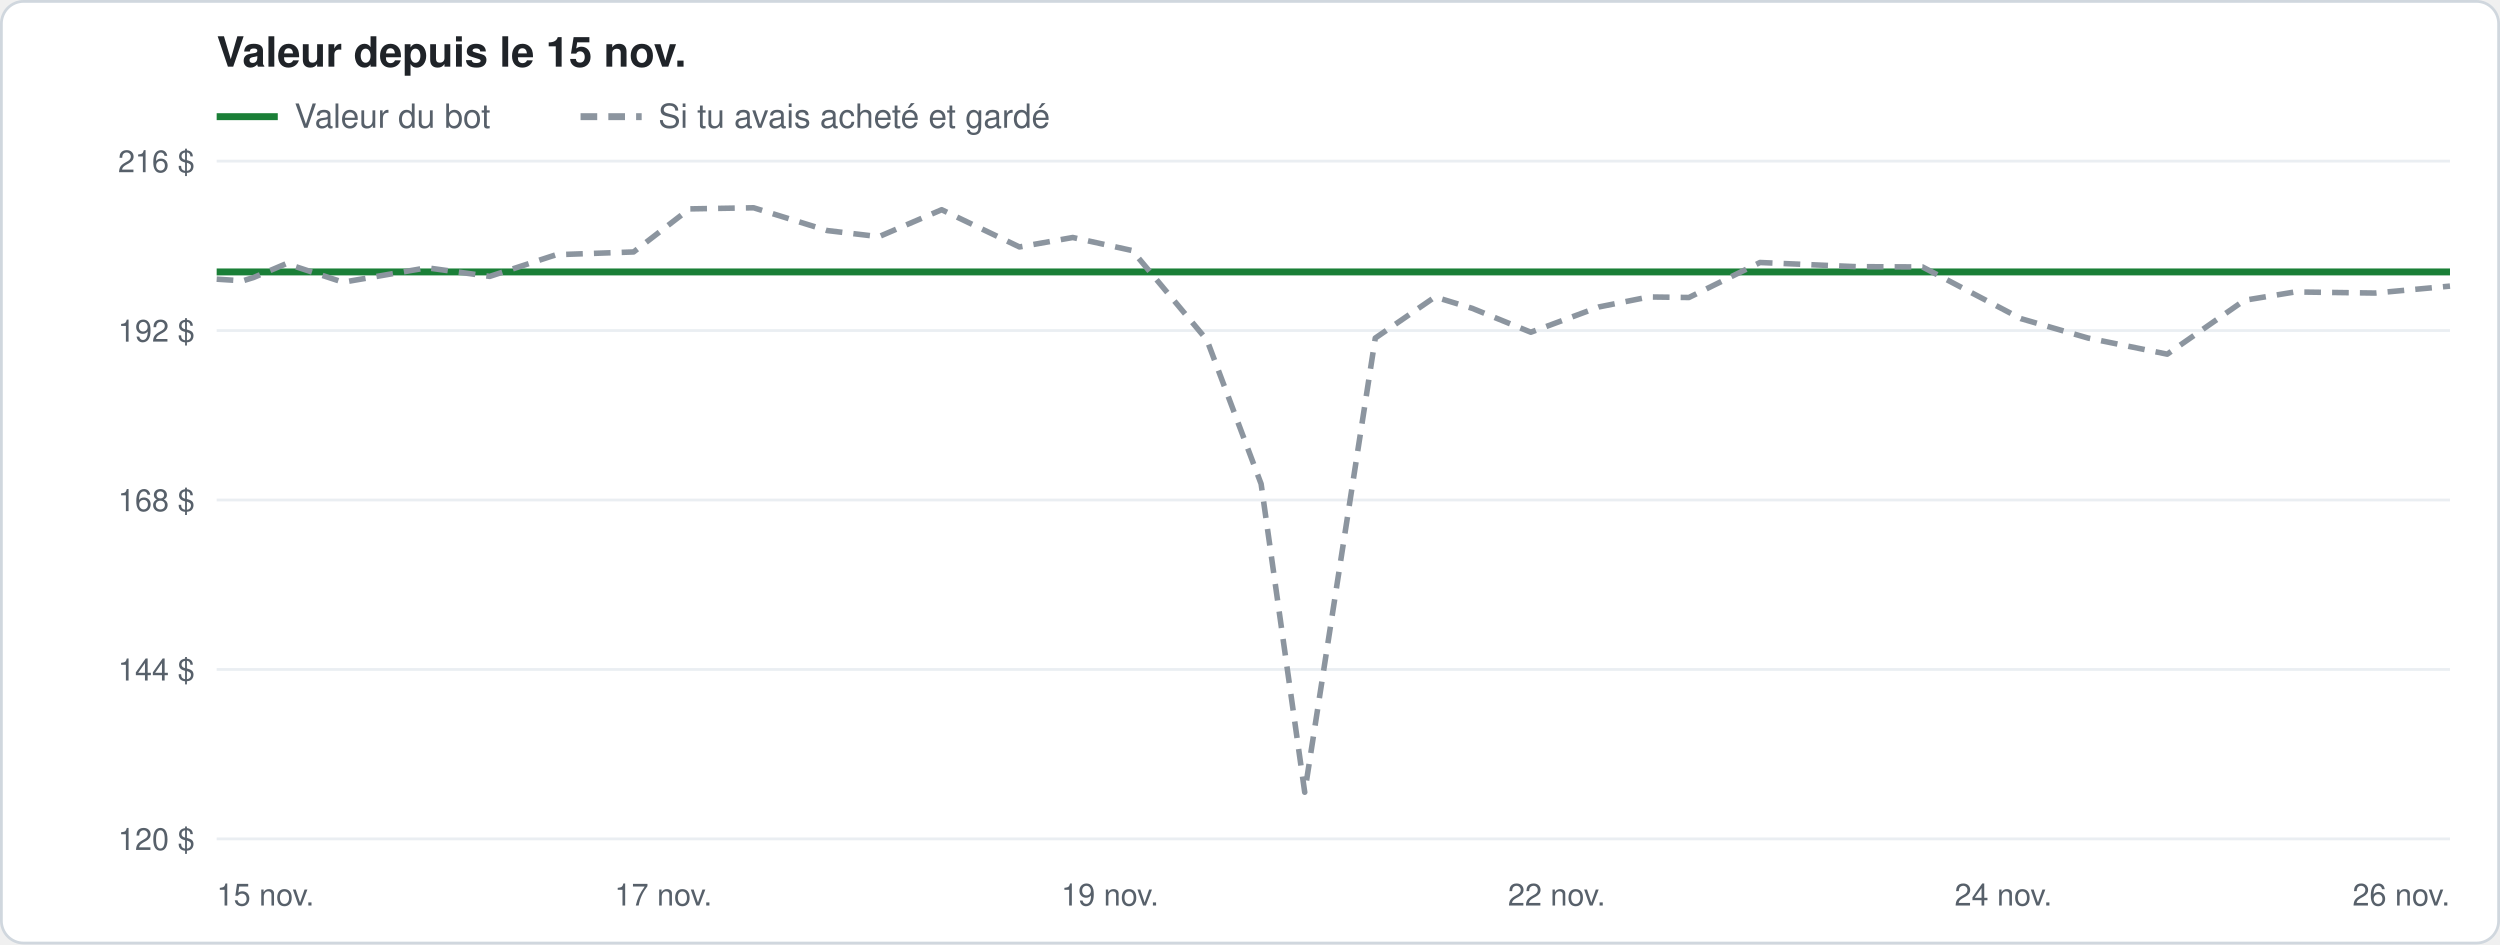
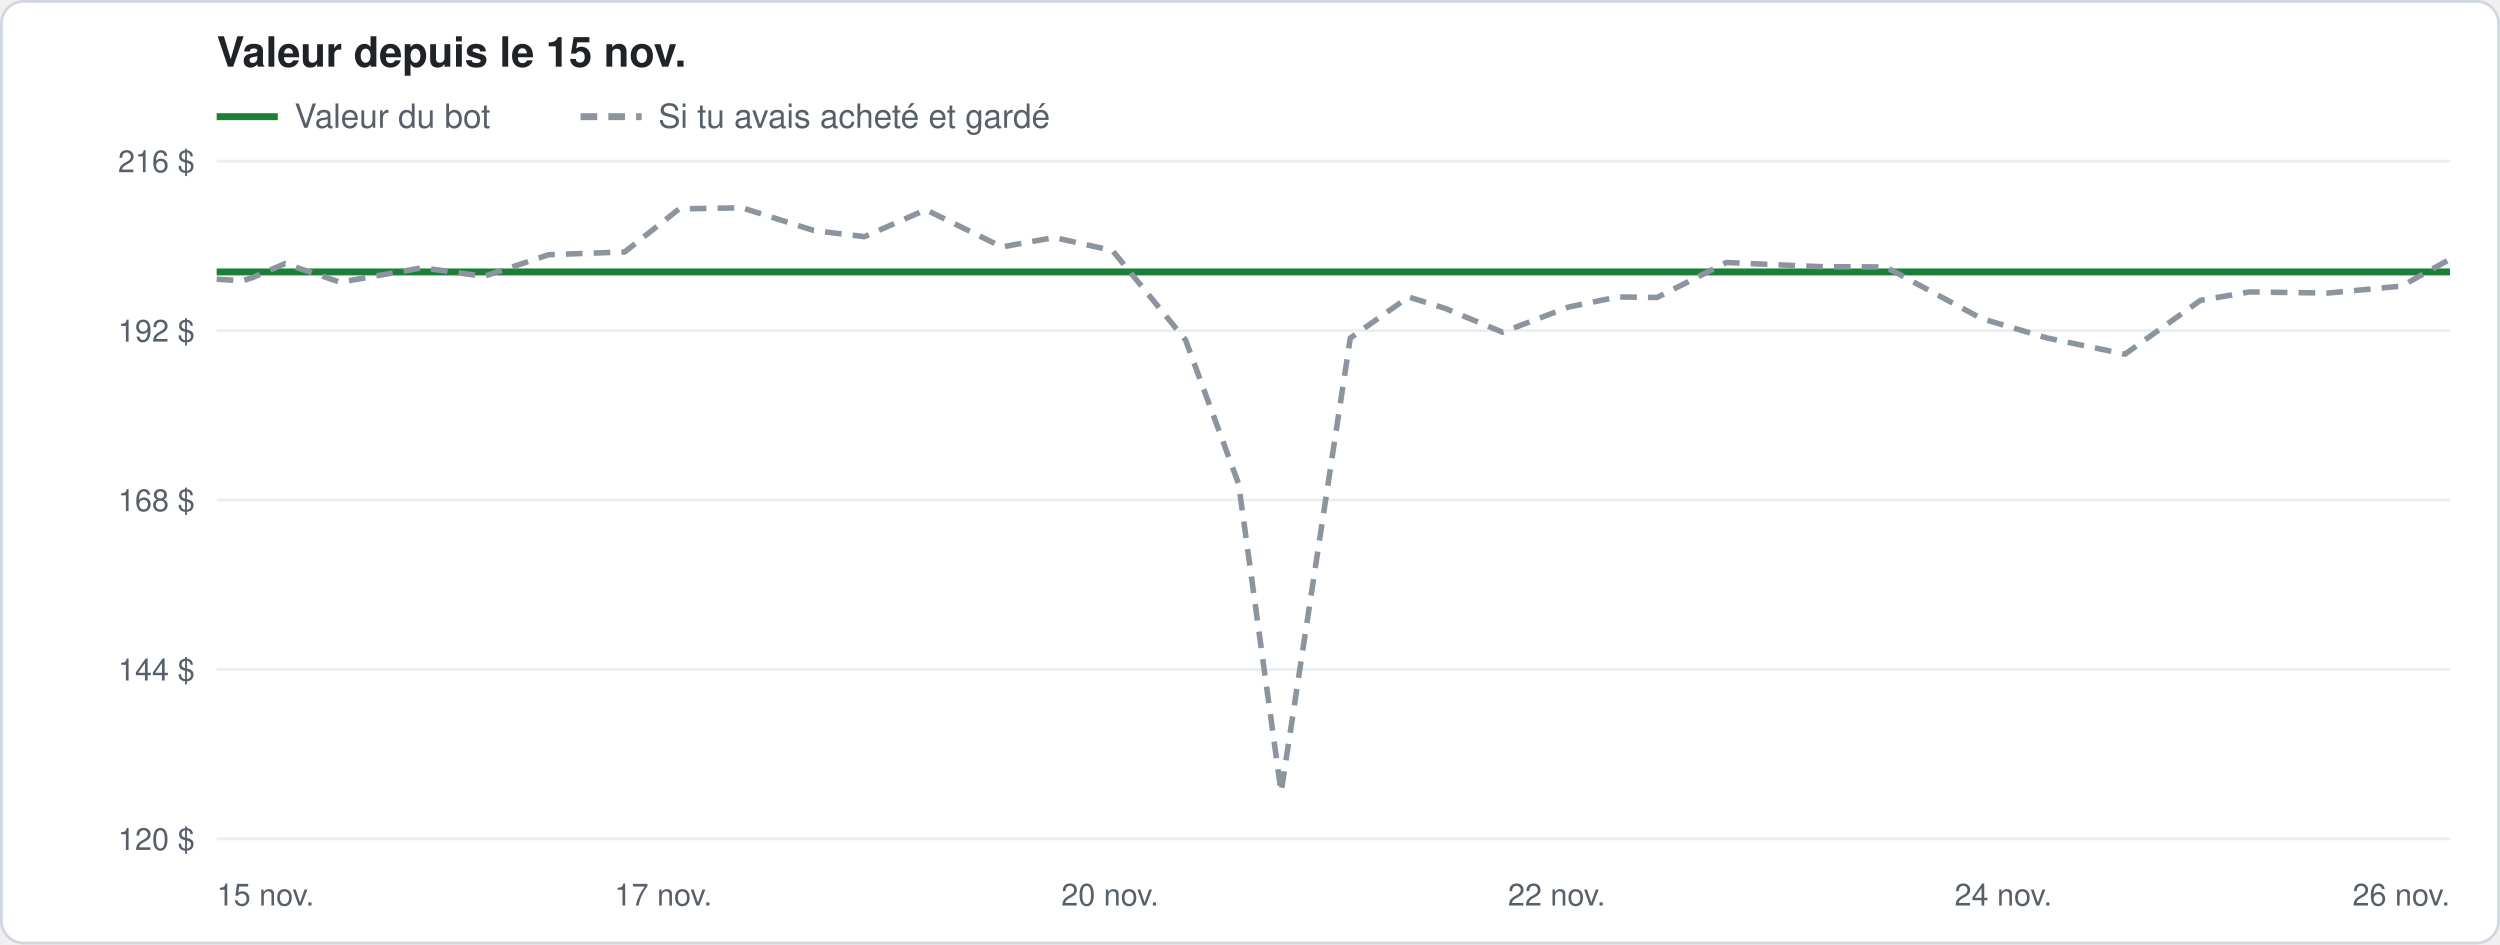
<svg xmlns="http://www.w3.org/2000/svg" width="900" height="340" viewBox="0 0 900 340" font-family="-apple-system, Segoe UI, Helvetica, Arial, sans-serif">
  <rect x="0.5" y="0.5" width="899" height="339" rx="8" fill="#ffffff" stroke="#d0d7de" />
  <text x="78" y="24" font-size="15" font-weight="600" fill="#1f2328">Valeur depuis le 15 nov.</text>
  <line x1="78" y1="42" x2="100" y2="42" stroke="#1a7f37" stroke-width="2.5" />
  <text x="106" y="46" font-size="12" fill="#57606a">Valeur du bot</text>
  <line x1="209" y1="42" x2="231" y2="42" stroke="#8c959f" stroke-width="2.5" stroke-dasharray="6 4" />
  <text x="237" y="46" font-size="12" fill="#57606a">Si tu avais acheté et gardé</text>
  <line x1="78" y1="302.0" x2="882" y2="302.0" stroke="#eaeef2" />
  <text x="70" y="306.0" font-size="11" fill="#57606a" text-anchor="end">120 $</text>
  <line x1="78" y1="241.0" x2="882" y2="241.0" stroke="#eaeef2" />
  <text x="70" y="245.0" font-size="11" fill="#57606a" text-anchor="end">144 $</text>
  <line x1="78" y1="180.0" x2="882" y2="180.0" stroke="#eaeef2" />
  <text x="70" y="184.0" font-size="11" fill="#57606a" text-anchor="end">168 $</text>
  <line x1="78" y1="119.0" x2="882" y2="119.0" stroke="#eaeef2" />
  <text x="70" y="123.0" font-size="11" fill="#57606a" text-anchor="end">192 $</text>
  <line x1="78" y1="58.0" x2="882" y2="58.0" stroke="#eaeef2" />
  <text x="70" y="62.0" font-size="11" fill="#57606a" text-anchor="end">216 $</text>
  <text x="78.0" y="326" font-size="11" fill="#57606a" text-anchor="start">15 nov.</text>
  <text x="238.8" y="326" font-size="11" fill="#57606a" text-anchor="middle">17 nov.</text>
-   <text x="399.6" y="326" font-size="11" fill="#57606a" text-anchor="middle">19 nov.</text>
+   <text x="399.6" y="326" font-size="11" fill="#57606a" text-anchor="middle">20 nov.</text>
  <text x="560.4" y="326" font-size="11" fill="#57606a" text-anchor="middle">22 nov.</text>
  <text x="721.2" y="326" font-size="11" fill="#57606a" text-anchor="middle">24 nov.</text>
  <text x="882.0" y="326" font-size="11" fill="#57606a" text-anchor="end">26 nov.</text>
-   <polyline points="78.0,97.9 87.4,97.9 91.3,97.9 103.1,97.9 123.5,97.9 153.7,97.9 176.3,97.9 200.2,97.9 228.1,97.9 248.2,97.9 271.3,97.9 297.8,97.9 316.4,97.9 339.0,97.9 367.0,97.9 386.2,97.9 407.6,97.9 434.5,97.9 454.0,97.9 469.7,97.9 495.1,97.9 516.6,97.9 530.0,97.9 551.1,97.9 575.6,97.9 593.6,97.9 608.0,97.9 633.6,97.9 668.3,97.9 692.1,97.9 727.5,97.9 751.7,97.9 780.2,97.9 808.0,97.9 826.2,97.9 855.0,97.9 882.0,97.9" fill="none" stroke="#1a7f37" stroke-width="2.5" stroke-linejoin="round" />
-   <polyline points="78.0,100.5 87.4,101.1 91.3,99.9 103.1,94.9 123.5,101.6 153.7,96.4 176.3,99.5 200.2,91.7 228.1,90.7 248.2,75.2 271.3,74.8 297.8,83.0 316.4,85.2 339.0,75.5 367.0,88.9 386.2,85.5 407.6,90.2 434.5,122.4 454.0,174.2 469.7,285.2 495.1,121.7 516.6,106.9 530.0,111.0 551.1,119.6 575.6,110.5 593.6,106.9 608.0,107.1 633.6,94.5 668.3,96.0 692.1,96.1 727.5,114.7 751.7,121.7 780.2,127.5 808.0,108.1 826.2,105.1 855.0,105.5 882.0,103.0" fill="none" stroke="#8c959f" stroke-width="2" stroke-linejoin="round" stroke-dasharray="6 4" />
+   <polyline points="78.0,97.9 87.2,97.9 91.0,97.9 102.6,97.9 122.5,97.9 152.0,97.9 174.2,97.9 197.5,97.9 224.9,97.9 244.5,97.9 267.1,97.9 293.0,97.9 311.2,97.9 333.3,97.9 360.7,97.9 379.5,97.9 400.5,97.9 426.8,97.9 445.9,97.9 461.2,97.9 486.1,97.9 507.1,97.9 520.2,97.9 540.9,97.9 564.8,97.9 582.4,97.9 596.5,97.9 621.5,97.9 655.5,97.9 678.8,97.9 713.4,97.9 737.1,97.9 765.0,97.9 792.2,97.9 809.9,97.9 838.1,97.9 864.6,97.9 882.0,97.9" fill="none" stroke="#1a7f37" stroke-width="2.5" stroke-linejoin="round" />
+   <polyline points="78.0,100.5 87.2,101.1 91.0,99.9 102.6,94.9 122.5,101.6 152.0,96.4 174.2,99.5 197.5,91.7 224.9,90.7 244.5,75.2 267.1,74.8 293.0,83.0 311.2,85.2 333.3,75.5 360.7,88.9 379.5,85.5 400.5,90.2 426.8,122.4 445.9,174.2 461.2,285.2 486.1,121.7 507.1,106.9 520.2,111.0 540.9,119.6 564.8,110.5 582.4,106.9 596.5,107.1 621.5,94.5 655.5,96.0 678.8,96.1 713.4,114.7 737.1,121.7 765.0,127.5 792.2,108.1 809.9,105.1 838.1,105.5 864.6,103.0 882.0,93.3" fill="none" stroke="#8c959f" stroke-width="2" stroke-linejoin="round" stroke-dasharray="6 4" />
</svg>
